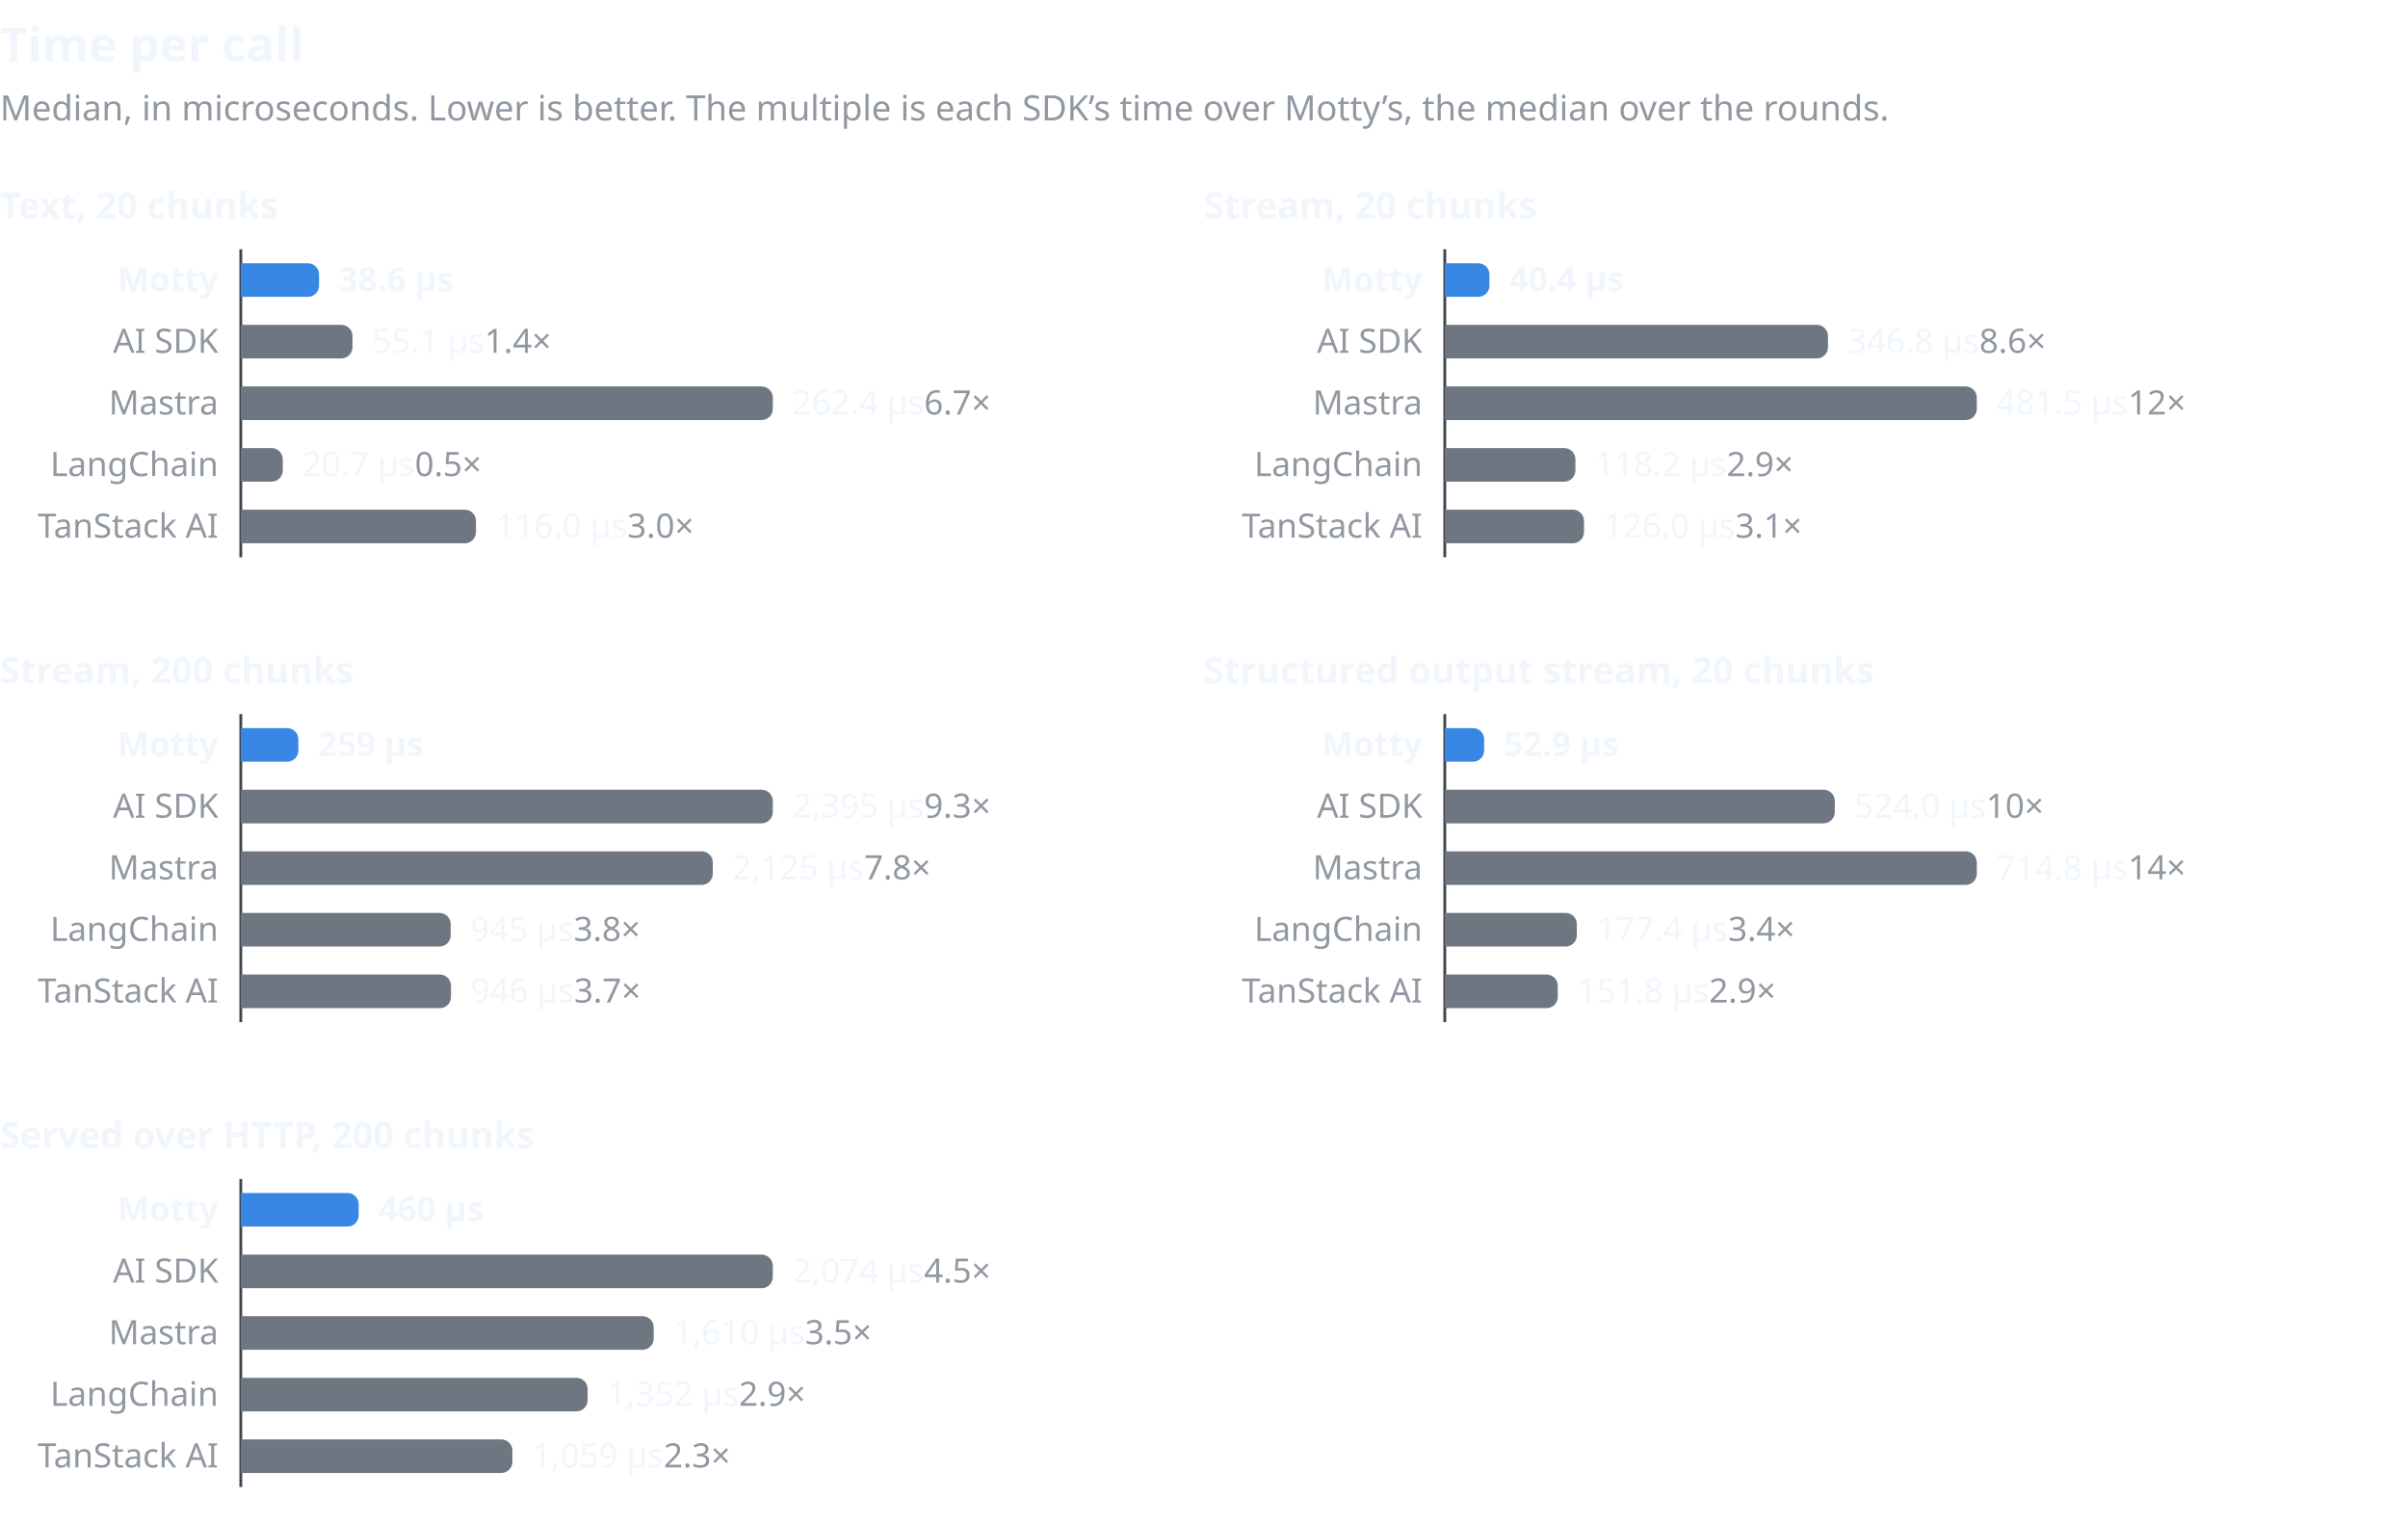
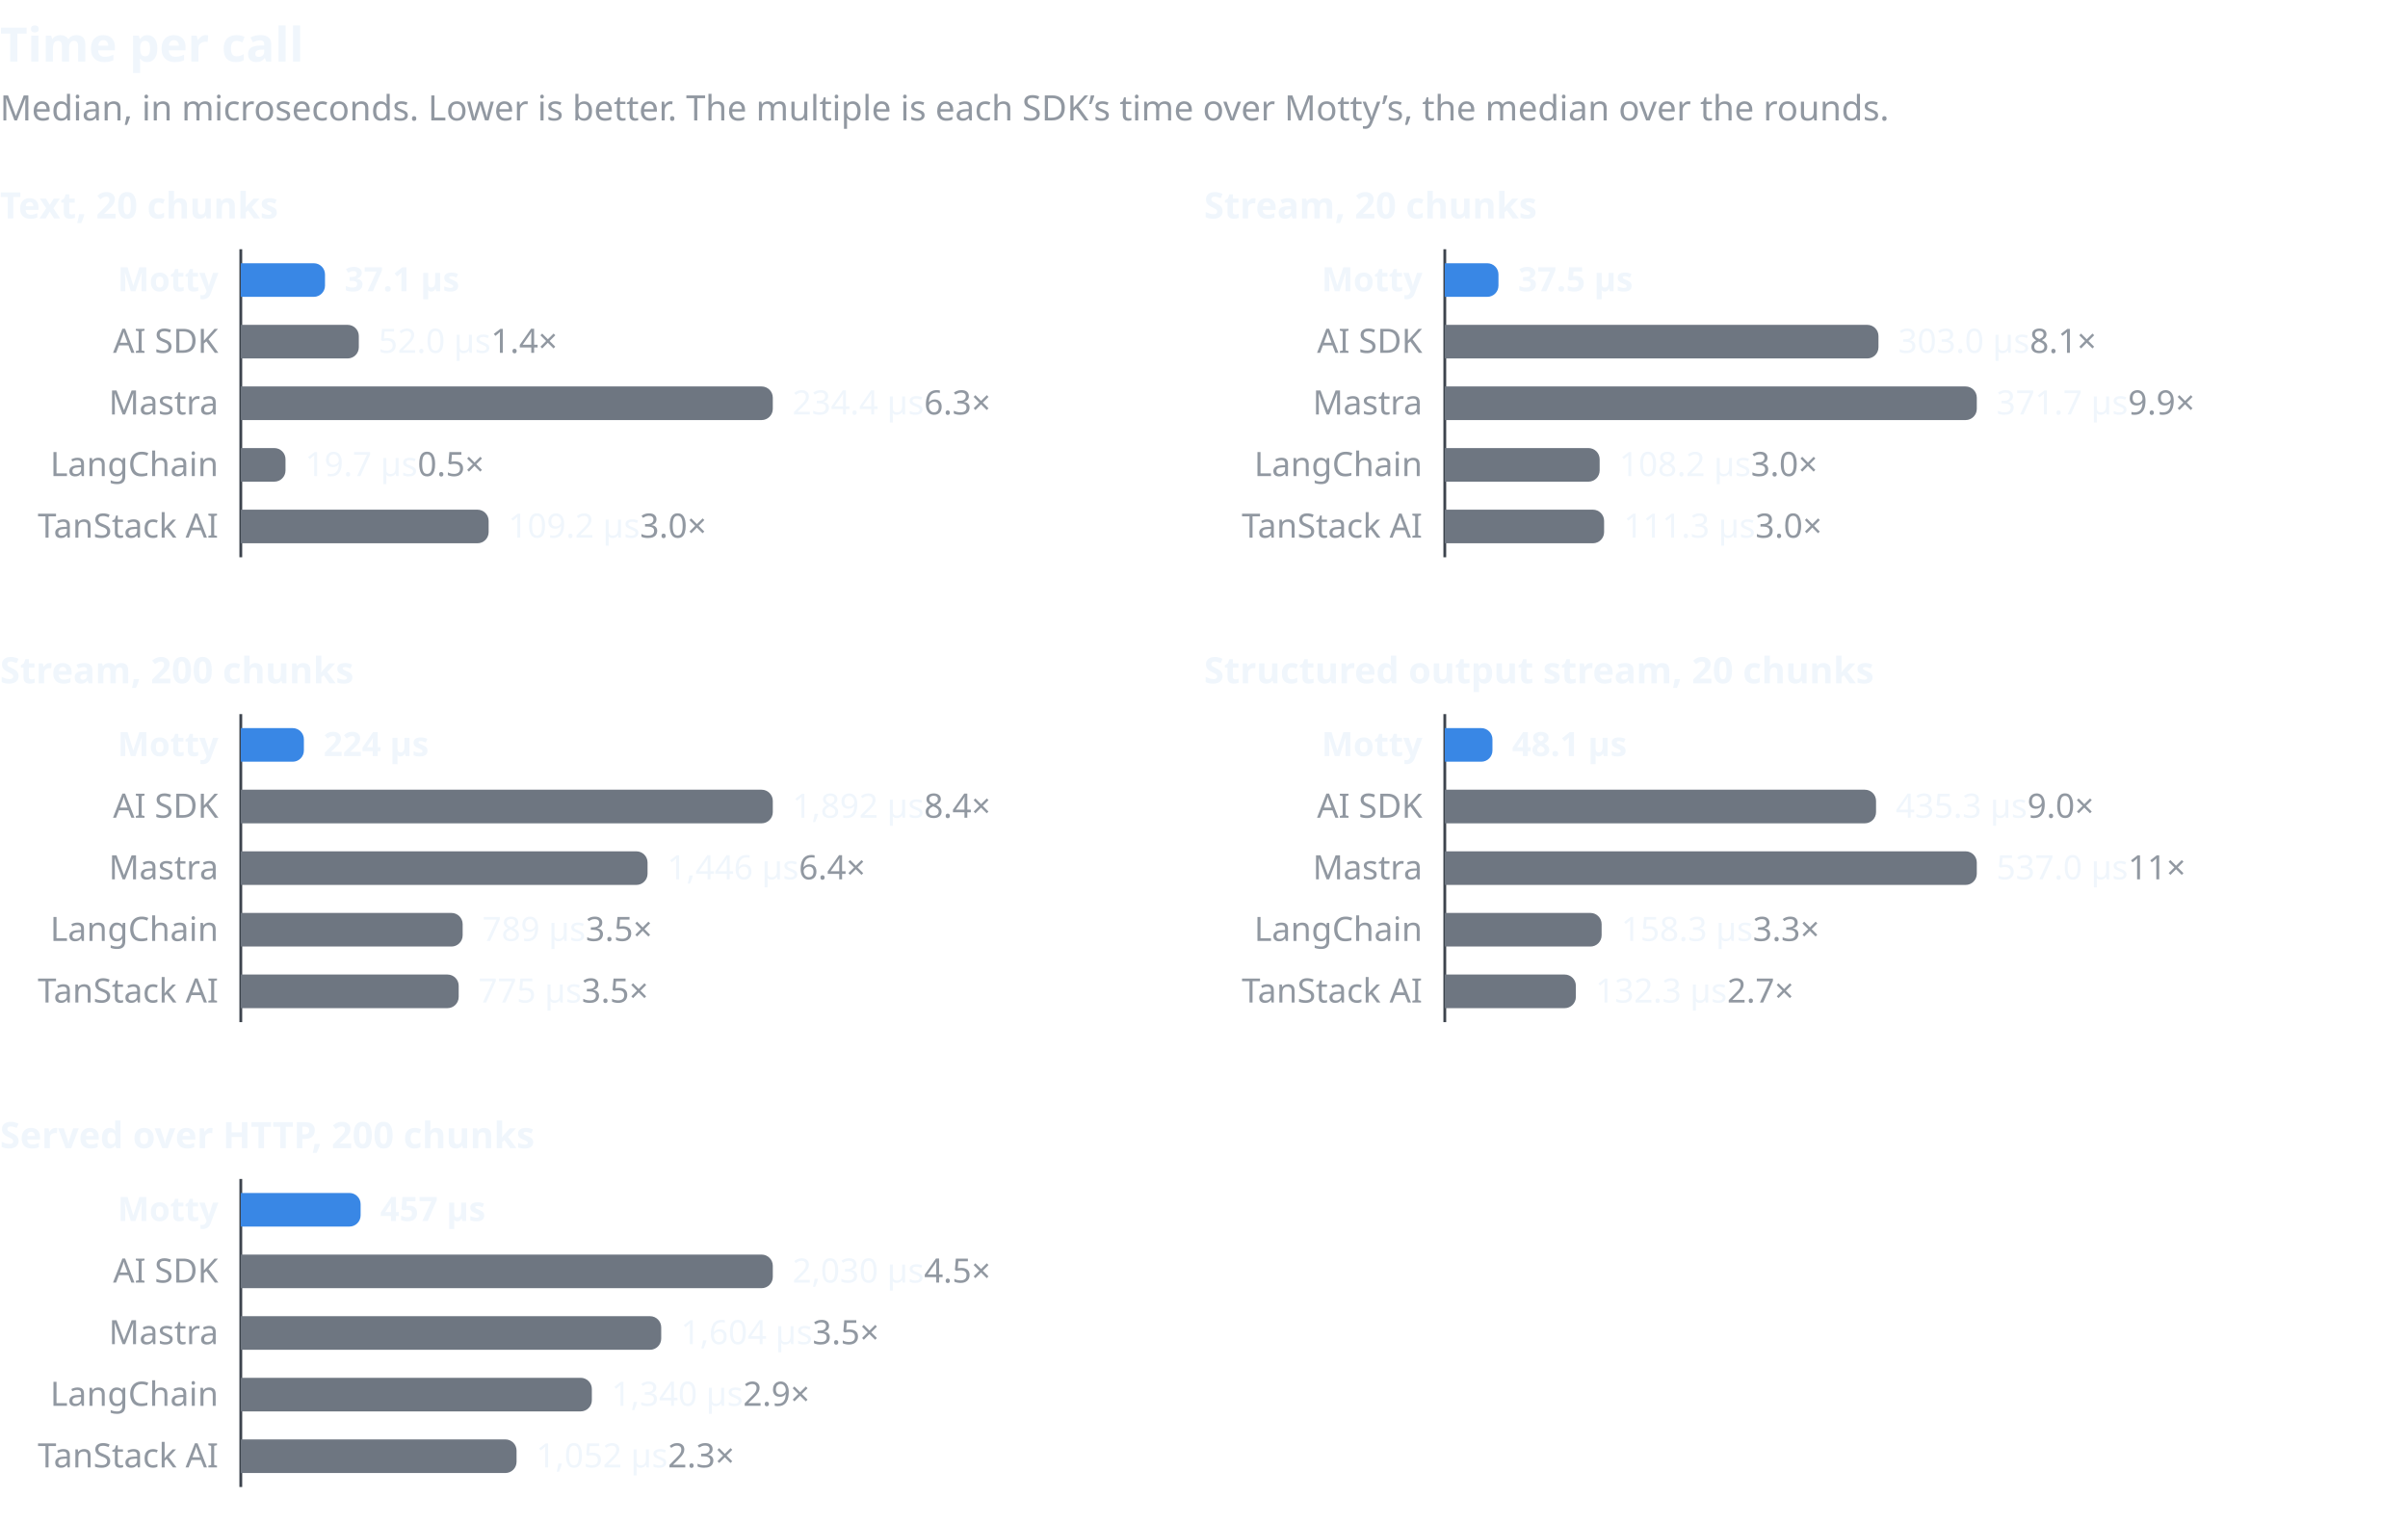
<svg xmlns="http://www.w3.org/2000/svg" viewBox="0 0 860 544" width="860" height="544" font-family="-apple-system,BlinkMacSystemFont,'Segoe UI','Noto Sans',Helvetica,Arial,sans-serif" role="img" aria-label="Time per call. Median, in microseconds. Lower is better. The multiple is each SDK’s time over Motty’s, the median over the rounds.">
  <text x="0" y="22" font-size="17" font-weight="600" fill="#f0f6fc">Time per call</text>
  <text x="0" y="43" font-size="12.5" fill="#9198a1">Median, in microseconds. Lower is better. The multiple is each SDK’s time over Motty’s, the median over the rounds.</text>
  <text x="0" y="78" font-size="13" font-weight="600" fill="#f0f6fc">Text, 20 chunks</text>
  <line x1="86" x2="86" y1="89" y2="199" stroke="#3d444d" stroke-width="1" />
  <text x="78" y="104" font-size="12" text-anchor="end" fill="#f0f6fc" font-weight="600">Motty</text>
-   <path d="M86 94h23.95a4 4 0 0 1 4 4v4a4 4 0 0 1 -4 4h-23.95z" fill="#3987e5" />
-   <text x="120.95" y="104" font-size="12" fill="#f0f6fc" font-weight="600">38.6 µs</text>
+   <path d="M86 94h26.073a4 4 0 0 1 4 4v4a4 4 0 0 1 -4 4h-26.073z" fill="#3987e5" />
+   <text x="123.073" y="104" font-size="12" fill="#f0f6fc" font-weight="600">37.1 µs</text>
  <text x="78" y="126" font-size="12" text-anchor="end" fill="#9198a1">AI SDK</text>
-   <path d="M86 116h35.897a4 4 0 0 1 4 4v4a4 4 0 0 1 -4 4h-35.897z" fill="#6e7681" />
-   <text x="132.897" y="126" font-size="12" fill="#f0f6fc">55.1 µs<tspan fill="#9198a1" font-weight="400">  1.4×</tspan>
+   <path d="M86 116h38.15a4 4 0 0 1 4 4v4a4 4 0 0 1 -4 4h-38.15z" fill="#6e7681" />
+   <text x="135.15" y="126" font-size="12" fill="#f0f6fc">52.0 µs<tspan fill="#9198a1" font-weight="400">  1.4×</tspan>
  </text>
  <text x="78" y="148" font-size="12" text-anchor="end" fill="#9198a1">Mastra</text>
  <path d="M86 138h186a4 4 0 0 1 4 4v4a4 4 0 0 1 -4 4h-186z" fill="#6e7681" />
-   <text x="283" y="148" font-size="12" fill="#f0f6fc">262.4 µs<tspan fill="#9198a1" font-weight="400">  6.7×</tspan>
+   <text x="283" y="148" font-size="12" fill="#f0f6fc">234.4 µs<tspan fill="#9198a1" font-weight="400">  6.3×</tspan>
  </text>
  <text x="78" y="170" font-size="12" text-anchor="end" fill="#9198a1">LangChain</text>
-   <path d="M86 160h10.989a4 4 0 0 1 4 4v4a4 4 0 0 1 -4 4h-10.989z" fill="#6e7681" />
-   <text x="107.989" y="170" font-size="12" fill="#f0f6fc">20.7 µs<tspan fill="#9198a1" font-weight="400">  0.5×</tspan>
+   <path d="M86 160h11.968a4 4 0 0 1 4 4v4a4 4 0 0 1 -4 4h-11.968z" fill="#6e7681" />
+   <text x="108.968" y="170" font-size="12" fill="#f0f6fc">19.7 µs<tspan fill="#9198a1" font-weight="400">  0.5×</tspan>
  </text>
  <text x="78" y="192" font-size="12" text-anchor="end" fill="#9198a1">TanStack AI</text>
-   <path d="M86 182h79.994a4 4 0 0 1 4 4v4a4 4 0 0 1 -4 4h-79.994z" fill="#6e7681" />
-   <text x="176.994" y="192" font-size="12" fill="#f0f6fc">116.0 µs<tspan fill="#9198a1" font-weight="400">  3.0×</tspan>
+   <path d="M86 182h84.515a4 4 0 0 1 4 4v4a4 4 0 0 1 -4 4h-84.515z" fill="#6e7681" />
+   <text x="181.515" y="192" font-size="12" fill="#f0f6fc">109.2 µs<tspan fill="#9198a1" font-weight="400">  3.0×</tspan>
  </text>
  <text x="430" y="78" font-size="13" font-weight="600" fill="#f0f6fc">Stream, 20 chunks</text>
  <line x1="516" x2="516" y1="89" y2="199" stroke="#3d444d" stroke-width="1" />
  <text x="508" y="104" font-size="12" text-anchor="end" fill="#f0f6fc" font-weight="600">Motty</text>
-   <path d="M516 94h11.942a4 4 0 0 1 4 4v4a4 4 0 0 1 -4 4h-11.942z" fill="#3987e5" />
-   <text x="538.942" y="104" font-size="12" fill="#f0f6fc" font-weight="600">40.4 µs</text>
+   <path d="M516 94h15.169a4 4 0 0 1 4 4v4a4 4 0 0 1 -4 4h-15.169z" fill="#3987e5" />
+   <text x="542.169" y="104" font-size="12" fill="#f0f6fc" font-weight="600">37.5 µs</text>
  <text x="508" y="126" font-size="12" text-anchor="end" fill="#9198a1">AI SDK</text>
-   <path d="M516 116h132.847a4 4 0 0 1 4 4v4a4 4 0 0 1 -4 4h-132.847z" fill="#6e7681" />
-   <text x="659.847" y="126" font-size="12" fill="#f0f6fc">346.8 µs<tspan fill="#9198a1" font-weight="400">  8.6×</tspan>
+   <path d="M516 116h150.883a4 4 0 0 1 4 4v4a4 4 0 0 1 -4 4h-150.883z" fill="#6e7681" />
+   <text x="677.883" y="126" font-size="12" fill="#f0f6fc">303.0 µs<tspan fill="#9198a1" font-weight="400">  8.1×</tspan>
  </text>
  <text x="508" y="148" font-size="12" text-anchor="end" fill="#9198a1">Mastra</text>
  <path d="M516 138h186a4 4 0 0 1 4 4v4a4 4 0 0 1 -4 4h-186z" fill="#6e7681" />
-   <text x="713" y="148" font-size="12" fill="#f0f6fc">481.5 µs<tspan fill="#9198a1" font-weight="400">  12×</tspan>
+   <text x="713" y="148" font-size="12" fill="#f0f6fc">371.7 µs<tspan fill="#9198a1" font-weight="400">  9.9×</tspan>
  </text>
  <text x="508" y="170" font-size="12" text-anchor="end" fill="#9198a1">LangChain</text>
-   <path d="M516 160h42.642a4 4 0 0 1 4 4v4a4 4 0 0 1 -4 4h-42.642z" fill="#6e7681" />
-   <text x="569.642" y="170" font-size="12" fill="#f0f6fc">118.2 µs<tspan fill="#9198a1" font-weight="400">  2.9×</tspan>
+   <path d="M516 160h51.308a4 4 0 0 1 4 4v4a4 4 0 0 1 -4 4h-51.308z" fill="#6e7681" />
+   <text x="578.308" y="170" font-size="12" fill="#f0f6fc">108.2 µs<tspan fill="#9198a1" font-weight="400">  3.0×</tspan>
  </text>
  <text x="508" y="192" font-size="12" text-anchor="end" fill="#9198a1">TanStack AI</text>
-   <path d="M516 182h45.72a4 4 0 0 1 4 4v4a4 4 0 0 1 -4 4h-45.72z" fill="#6e7681" />
-   <text x="572.72" y="192" font-size="12" fill="#f0f6fc">126.0 µs<tspan fill="#9198a1" font-weight="400">  3.1×</tspan>
+   <path d="M516 182h52.893a4 4 0 0 1 4 4v4a4 4 0 0 1 -4 4h-52.893z" fill="#6e7681" />
+   <text x="579.893" y="192" font-size="12" fill="#f0f6fc">111.3 µs<tspan fill="#9198a1" font-weight="400">  3.0×</tspan>
  </text>
  <text x="0" y="244" font-size="13" font-weight="600" fill="#f0f6fc">Stream, 200 chunks</text>
  <line x1="86" x2="86" y1="255" y2="365" stroke="#3d444d" stroke-width="1" />
  <text x="78" y="270" font-size="12" text-anchor="end" fill="#f0f6fc" font-weight="600">Motty</text>
-   <path d="M86 260h16.562a4 4 0 0 1 4 4v4a4 4 0 0 1 -4 4h-16.562z" fill="#3987e5" />
-   <text x="113.562" y="270" font-size="12" fill="#f0f6fc" font-weight="600">259 µs</text>
+   <path d="M86 260h18.531a4 4 0 0 1 4 4v4a4 4 0 0 1 -4 4h-18.531z" fill="#3987e5" />
+   <text x="115.531" y="270" font-size="12" fill="#f0f6fc" font-weight="600">224 µs</text>
  <text x="78" y="292" font-size="12" text-anchor="end" fill="#9198a1">AI SDK</text>
  <path d="M86 282h186a4 4 0 0 1 4 4v4a4 4 0 0 1 -4 4h-186z" fill="#6e7681" />
-   <text x="283" y="292" font-size="12" fill="#f0f6fc">2,395 µs<tspan fill="#9198a1" font-weight="400">  9.3×</tspan>
+   <text x="283" y="292" font-size="12" fill="#f0f6fc">1,892 µs<tspan fill="#9198a1" font-weight="400">  8.4×</tspan>
  </text>
  <text x="78" y="314" font-size="12" text-anchor="end" fill="#9198a1">Mastra</text>
-   <path d="M86 304h164.573a4 4 0 0 1 4 4v4a4 4 0 0 1 -4 4h-164.573z" fill="#6e7681" />
-   <text x="261.573" y="314" font-size="12" fill="#f0f6fc">2,125 µs<tspan fill="#9198a1" font-weight="400">  7.8×</tspan>
+   <path d="M86 304h141.27a4 4 0 0 1 4 4v4a4 4 0 0 1 -4 4h-141.27z" fill="#6e7681" />
+   <text x="238.27" y="314" font-size="12" fill="#f0f6fc">1,446 µs<tspan fill="#9198a1" font-weight="400">  6.4×</tspan>
  </text>
  <text x="78" y="336" font-size="12" text-anchor="end" fill="#9198a1">LangChain</text>
-   <path d="M86 326h70.958a4 4 0 0 1 4 4v4a4 4 0 0 1 -4 4h-70.958z" fill="#6e7681" />
-   <text x="167.958" y="336" font-size="12" fill="#f0f6fc">945 µs<tspan fill="#9198a1" font-weight="400">  3.8×</tspan>
+   <path d="M86 326h75.234a4 4 0 0 1 4 4v4a4 4 0 0 1 -4 4h-75.234z" fill="#6e7681" />
+   <text x="172.234" y="336" font-size="12" fill="#f0f6fc">789 µs<tspan fill="#9198a1" font-weight="400">  3.5×</tspan>
  </text>
  <text x="78" y="358" font-size="12" text-anchor="end" fill="#9198a1">TanStack AI</text>
-   <path d="M86 348h71.069a4 4 0 0 1 4 4v4a4 4 0 0 1 -4 4h-71.069z" fill="#6e7681" />
-   <text x="168.069" y="358" font-size="12" fill="#f0f6fc">946 µs<tspan fill="#9198a1" font-weight="400">  3.7×</tspan>
+   <path d="M86 348h73.818a4 4 0 0 1 4 4v4a4 4 0 0 1 -4 4h-73.818z" fill="#6e7681" />
+   <text x="170.818" y="358" font-size="12" fill="#f0f6fc">775 µs<tspan fill="#9198a1" font-weight="400">  3.5×</tspan>
  </text>
  <text x="430" y="244" font-size="13" font-weight="600" fill="#f0f6fc">Structured output stream, 20 chunks</text>
  <line x1="516" x2="516" y1="255" y2="365" stroke="#3d444d" stroke-width="1" />
  <text x="508" y="270" font-size="12" text-anchor="end" fill="#f0f6fc" font-weight="600">Motty</text>
-   <path d="M516 260h10.061a4 4 0 0 1 4 4v4a4 4 0 0 1 -4 4h-10.061z" fill="#3987e5" />
-   <text x="537.061" y="270" font-size="12" fill="#f0f6fc" font-weight="600">52.9 µs</text>
+   <path d="M516 260h13.019a4 4 0 0 1 4 4v4a4 4 0 0 1 -4 4h-13.019z" fill="#3987e5" />
+   <text x="540.019" y="270" font-size="12" fill="#f0f6fc" font-weight="600">48.1 µs</text>
  <text x="508" y="292" font-size="12" text-anchor="end" fill="#9198a1">AI SDK</text>
-   <path d="M516 282h135.284a4 4 0 0 1 4 4v4a4 4 0 0 1 -4 4h-135.284z" fill="#6e7681" />
-   <text x="662.284" y="292" font-size="12" fill="#f0f6fc">524.0 µs<tspan fill="#9198a1" font-weight="400">  10×</tspan>
+   <path d="M516 282h150.017a4 4 0 0 1 4 4v4a4 4 0 0 1 -4 4h-150.017z" fill="#6e7681" />
+   <text x="677.017" y="292" font-size="12" fill="#f0f6fc">435.3 µs<tspan fill="#9198a1" font-weight="400">  9.0×</tspan>
  </text>
  <text x="508" y="314" font-size="12" text-anchor="end" fill="#9198a1">Mastra</text>
  <path d="M516 304h186a4 4 0 0 1 4 4v4a4 4 0 0 1 -4 4h-186z" fill="#6e7681" />
-   <text x="713" y="314" font-size="12" fill="#f0f6fc">714.8 µs<tspan fill="#9198a1" font-weight="400">  14×</tspan>
+   <text x="713" y="314" font-size="12" fill="#f0f6fc">537.0 µs<tspan fill="#9198a1" font-weight="400">  11×</tspan>
  </text>
  <text x="508" y="336" font-size="12" text-anchor="end" fill="#9198a1">LangChain</text>
-   <path d="M516 326h43.154a4 4 0 0 1 4 4v4a4 4 0 0 1 -4 4h-43.154z" fill="#6e7681" />
-   <text x="570.154" y="336" font-size="12" fill="#f0f6fc">177.4 µs<tspan fill="#9198a1" font-weight="400">  3.4×</tspan>
+   <path d="M516 326h52.009a4 4 0 0 1 4 4v4a4 4 0 0 1 -4 4h-52.009z" fill="#6e7681" />
+   <text x="579.009" y="336" font-size="12" fill="#f0f6fc">158.3 µs<tspan fill="#9198a1" font-weight="400">  3.3×</tspan>
  </text>
  <text x="508" y="358" font-size="12" text-anchor="end" fill="#9198a1">TanStack AI</text>
-   <path d="M516 348h36.35a4 4 0 0 1 4 4v4a4 4 0 0 1 -4 4h-36.35z" fill="#6e7681" />
-   <text x="563.35" y="358" font-size="12" fill="#f0f6fc">151.8 µs<tspan fill="#9198a1" font-weight="400">  2.9×</tspan>
+   <path d="M516 348h42.81a4 4 0 0 1 4 4v4a4 4 0 0 1 -4 4h-42.81z" fill="#6e7681" />
+   <text x="569.81" y="358" font-size="12" fill="#f0f6fc">132.3 µs<tspan fill="#9198a1" font-weight="400">  2.7×</tspan>
  </text>
  <text x="0" y="410" font-size="13" font-weight="600" fill="#f0f6fc">Served over HTTP, 200 chunks</text>
  <line x1="86" x2="86" y1="421" y2="531" stroke="#3d444d" stroke-width="1" />
  <text x="78" y="436" font-size="12" text-anchor="end" fill="#f0f6fc" font-weight="600">Motty</text>
-   <path d="M86 426h38.102a4 4 0 0 1 4 4v4a4 4 0 0 1 -4 4h-38.102z" fill="#3987e5" />
-   <text x="135.102" y="436" font-size="12" fill="#f0f6fc" font-weight="600">460 µs</text>
+   <path d="M86 426h38.79a4 4 0 0 1 4 4v4a4 4 0 0 1 -4 4h-38.79z" fill="#3987e5" />
+   <text x="135.79" y="436" font-size="12" fill="#f0f6fc" font-weight="600">457 µs</text>
  <text x="78" y="458" font-size="12" text-anchor="end" fill="#9198a1">AI SDK</text>
  <path d="M86 448h186a4 4 0 0 1 4 4v4a4 4 0 0 1 -4 4h-186z" fill="#6e7681" />
-   <text x="283" y="458" font-size="12" fill="#f0f6fc">2,074 µs<tspan fill="#9198a1" font-weight="400">  4.5×</tspan>
+   <text x="283" y="458" font-size="12" fill="#f0f6fc">2,030 µs<tspan fill="#9198a1" font-weight="400">  4.5×</tspan>
  </text>
  <text x="78" y="480" font-size="12" text-anchor="end" fill="#9198a1">Mastra</text>
-   <path d="M86 470h143.467a4 4 0 0 1 4 4v4a4 4 0 0 1 -4 4h-143.467z" fill="#6e7681" />
-   <text x="240.467" y="480" font-size="12" fill="#f0f6fc">1,610 µs<tspan fill="#9198a1" font-weight="400">  3.5×</tspan>
+   <path d="M86 470h146.149a4 4 0 0 1 4 4v4a4 4 0 0 1 -4 4h-146.149z" fill="#6e7681" />
+   <text x="243.149" y="480" font-size="12" fill="#f0f6fc">1,604 µs<tspan fill="#9198a1" font-weight="400">  3.5×</tspan>
  </text>
  <text x="78" y="502" font-size="12" text-anchor="end" fill="#9198a1">LangChain</text>
-   <path d="M86 492h119.86a4 4 0 0 1 4 4v4a4 4 0 0 1 -4 4h-119.86z" fill="#6e7681" />
-   <text x="216.86" y="502" font-size="12" fill="#f0f6fc">1,352 µs<tspan fill="#9198a1" font-weight="400">  2.9×</tspan>
+   <path d="M86 492h121.375a4 4 0 0 1 4 4v4a4 4 0 0 1 -4 4h-121.375z" fill="#6e7681" />
+   <text x="218.375" y="502" font-size="12" fill="#f0f6fc">1,340 µs<tspan fill="#9198a1" font-weight="400">  2.9×</tspan>
  </text>
  <text x="78" y="524" font-size="12" text-anchor="end" fill="#9198a1">TanStack AI</text>
-   <path d="M86 514h93.011a4 4 0 0 1 4 4v4a4 4 0 0 1 -4 4h-93.011z" fill="#6e7681" />
-   <text x="190.011" y="524" font-size="12" fill="#f0f6fc">1,059 µs<tspan fill="#9198a1" font-weight="400">  2.3×</tspan>
+   <path d="M86 514h94.486a4 4 0 0 1 4 4v4a4 4 0 0 1 -4 4h-94.486z" fill="#6e7681" />
+   <text x="191.486" y="524" font-size="12" fill="#f0f6fc">1,052 µs<tspan fill="#9198a1" font-weight="400">  2.3×</tspan>
  </text>
</svg>
